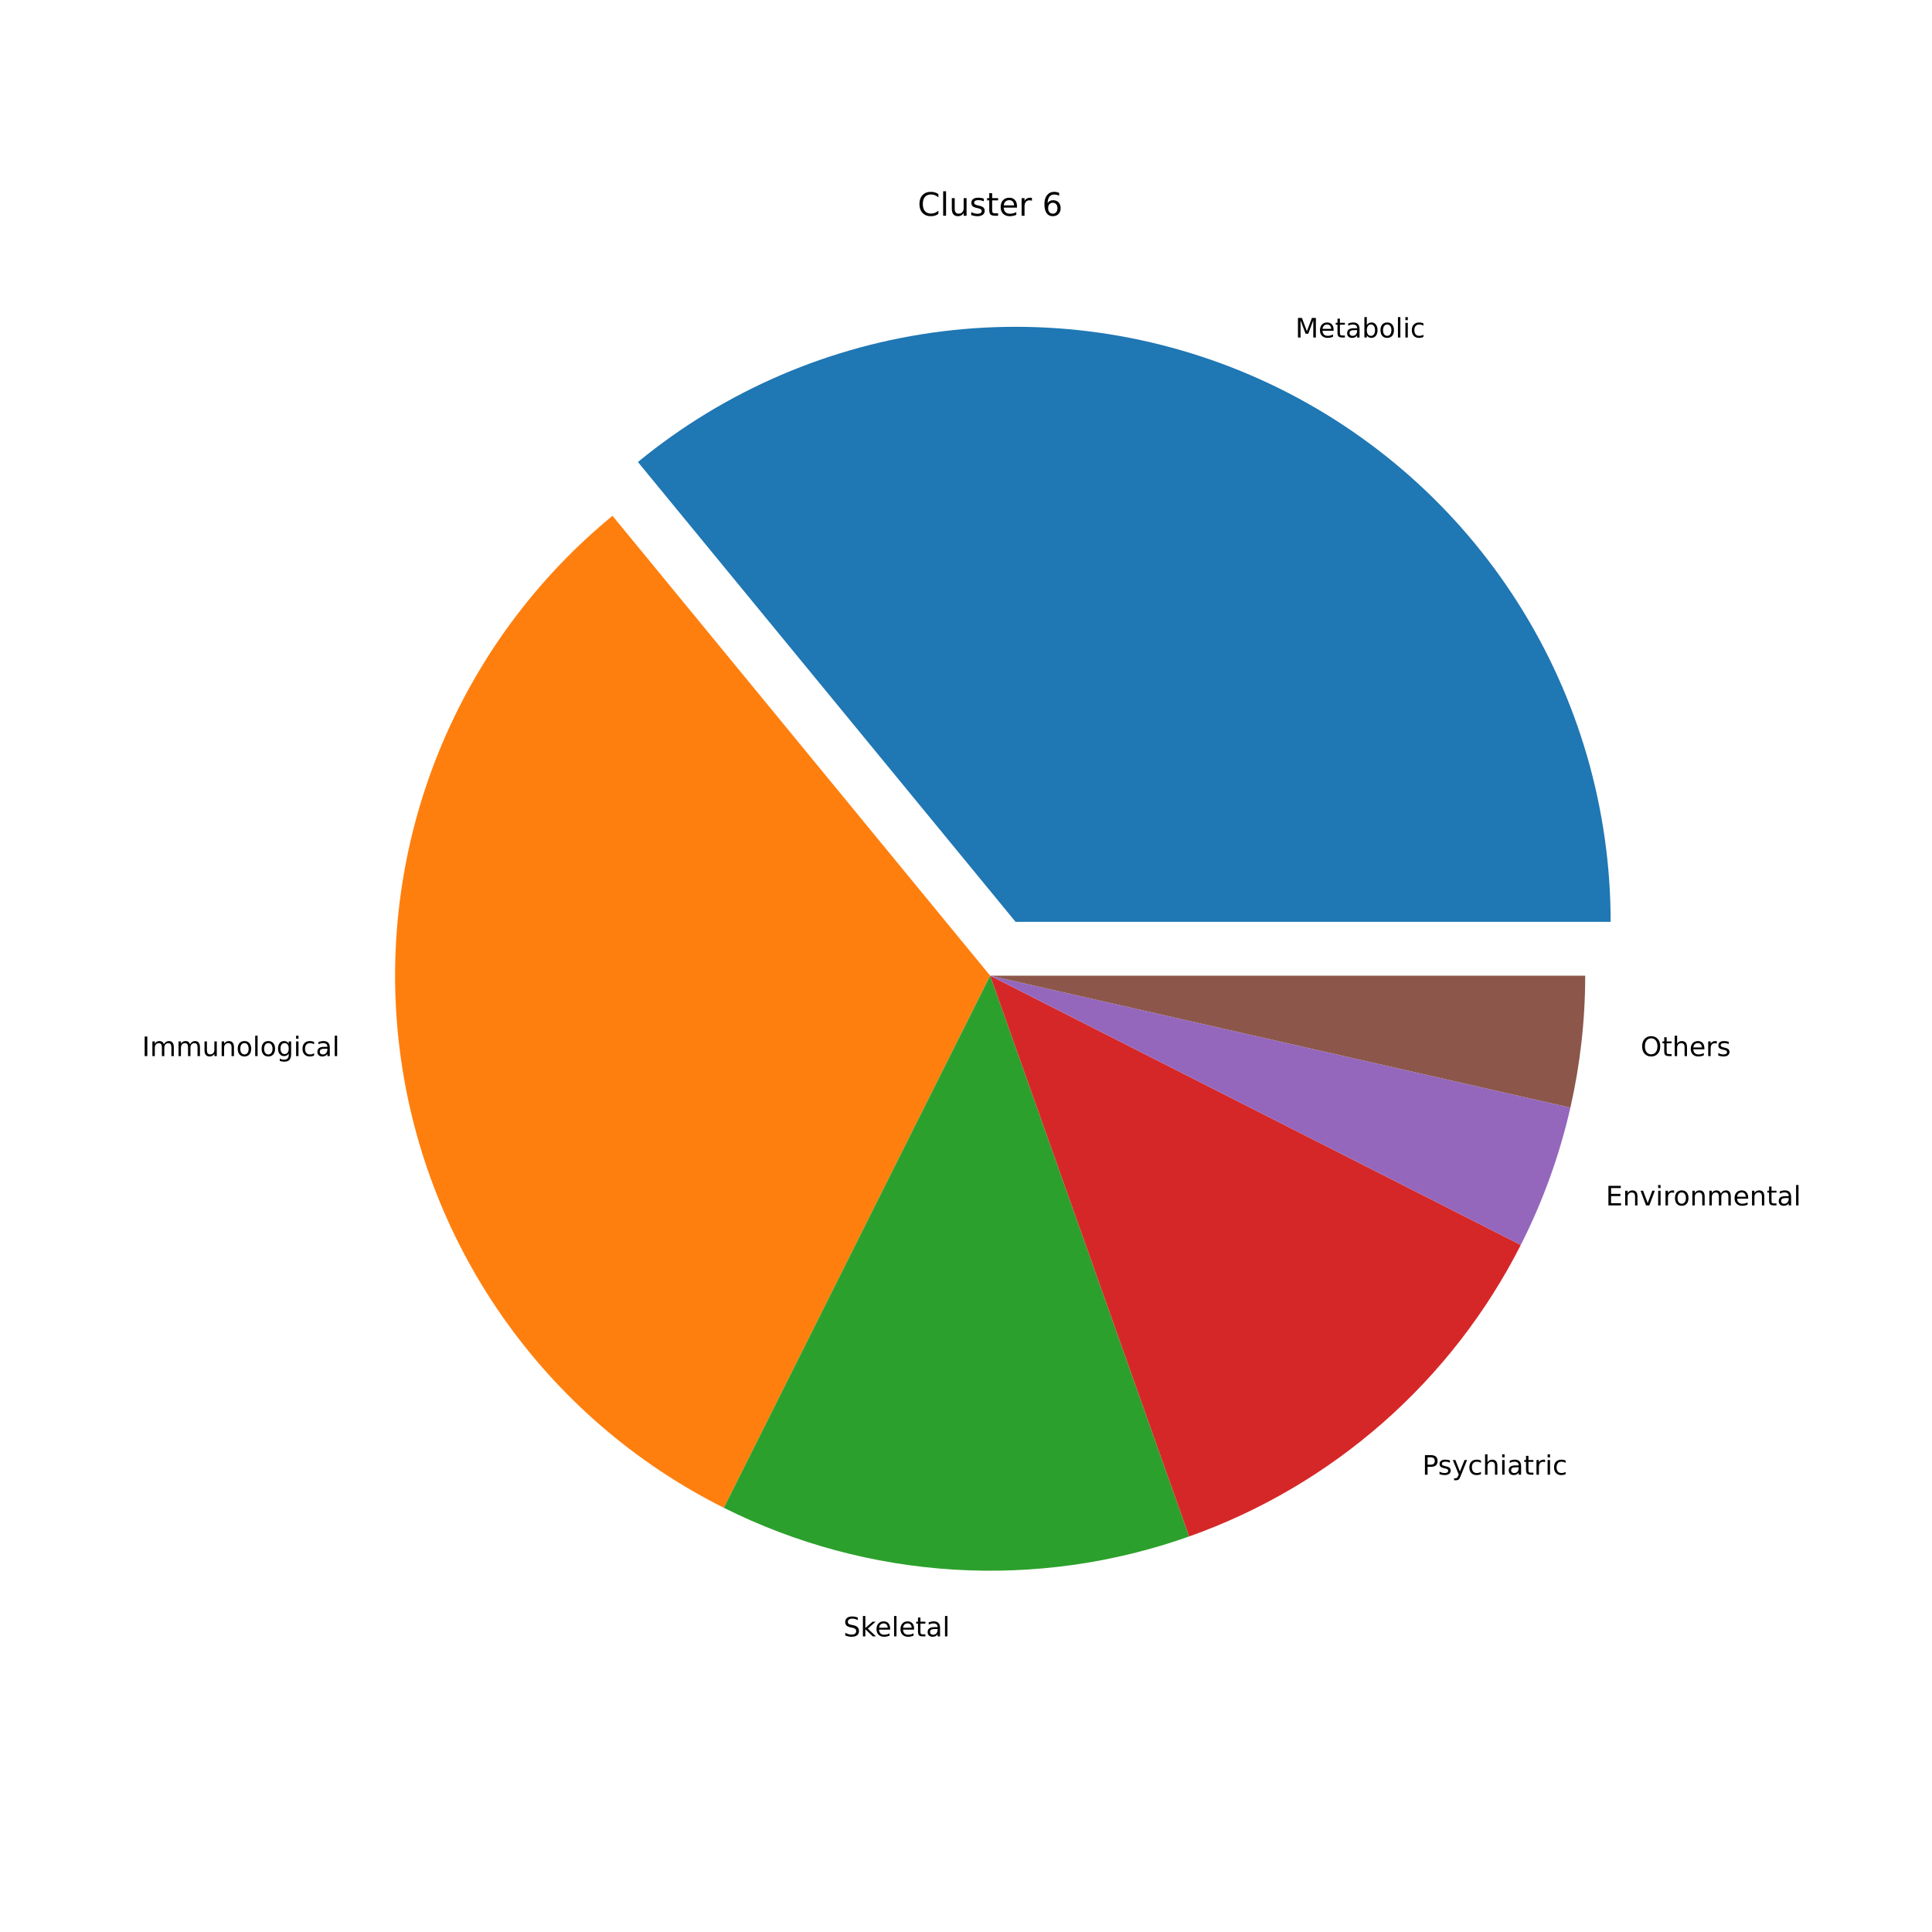
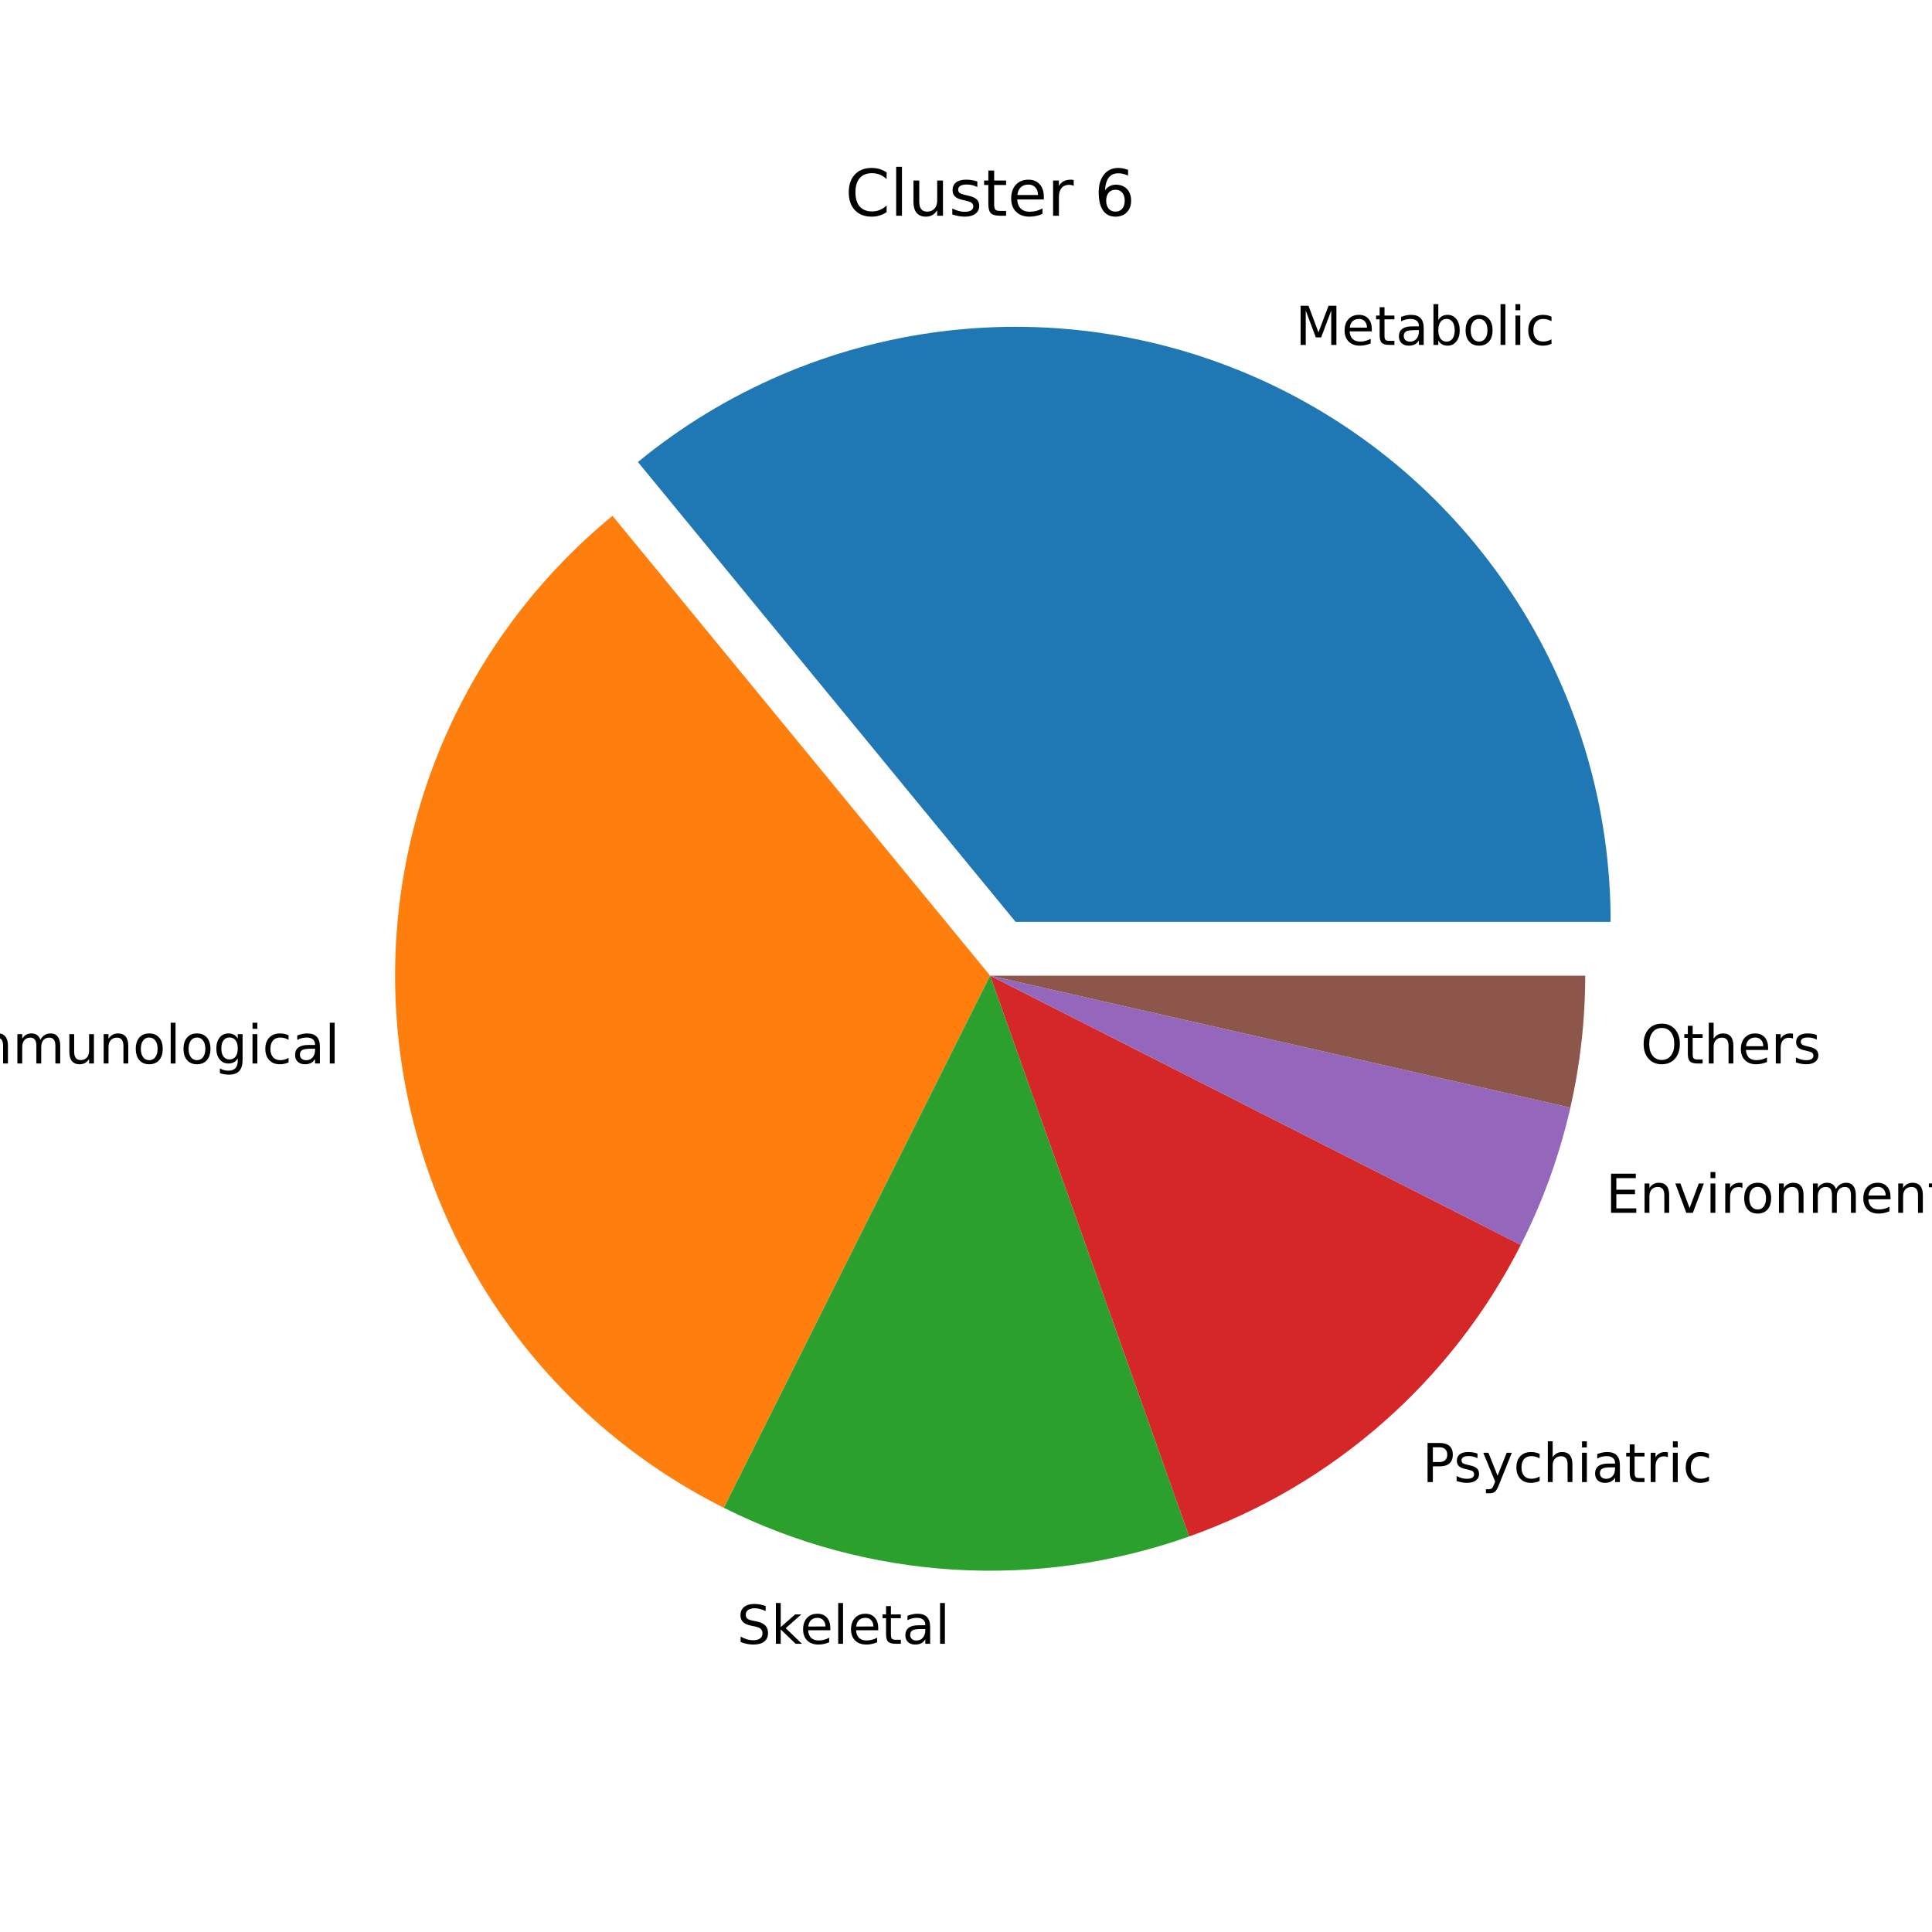
<svg xmlns="http://www.w3.org/2000/svg" xmlns:xlink="http://www.w3.org/1999/xlink" width="720pt" height="720pt" viewBox="0 0 720 720" version="1.1">
  <defs>
    <style type="text/css">*{stroke-linejoin: round; stroke-linecap: butt}</style>
  </defs>
  <g id="figure_1">
    <g id="patch_1">
      <path d="M 0 720 L 720 720  L 720 0  L 0 0  z " style="fill: #ffffff" />
    </g>
    <g id="axes_1">
      <g id="patch_2">
        <path d="M 600.238 343.551 C 600.238 301.542 588.301 260.384 565.822 224.894  C 543.344 189.404 511.237 161.021 473.258 143.066  C 435.278 125.111 392.967 118.313 351.274 123.466  C 309.582 128.62 270.2 145.516 237.735 172.178  L 378.478 343.551  L 600.238 343.551  z " style="fill: #1f77b4" />
      </g>
      <g id="patch_3">
        <path d="M 228.257 192.226 C 199.691 215.686 177.439 245.921 163.532 280.17  C 149.626 314.419 144.5 351.607 148.624 388.341  C 152.749 425.075 165.993 460.202 187.148 490.514  C 208.303 520.827 236.705 545.374 269.762 561.916  L 369 363.6  L 228.257 192.226  z " style="fill: #ff7f0e" />
      </g>
      <g id="patch_4">
        <path d="M 269.762 561.916 C 296.457 575.275 325.577 583.106 355.373 584.941  C 385.168 586.775 415.029 582.575 443.161 572.592  L 369 363.6  L 269.762 561.916  z " style="fill: #2ca02c" />
      </g>
      <g id="patch_5">
        <path d="M 443.161 572.592 C 469.722 563.167 494.243 548.765 515.411 530.158  C 536.578 511.551 554.006 489.078 566.758 463.945  L 369 363.6  L 443.161 572.592  z " style="fill: #d62728" />
      </g>
      <g id="patch_6">
        <path d="M 566.758 463.945 C 570.873 455.836 574.485 447.481 577.574 438.928  C 580.663 430.376 583.223 421.641 585.239 412.774  L 369 363.6  L 566.758 463.945  z " style="fill: #9467bd" />
      </g>
      <g id="patch_7">
        <path d="M 585.239 412.774 C 587.072 404.713 588.453 396.556 589.376 388.341  C 590.298 380.126 590.76 371.866 590.76 363.6  L 369 363.6  L 585.239 412.774  z " style="fill: #8c564b" />
      </g>
      <g id="matplotlib.axis_1" />
      <g id="matplotlib.axis_2" />
      <g id="text_1">
-         <g transform="translate(482.7355 125.7771)scale(0.1 -0.1)">
+         <g transform="translate(482.7355 128.5365)scale(0.2 -0.2)">
          <defs>
            <path id="DejaVuSans-4d" d="M 628 4666 L 1569 4666  L 2759 1491  L 3956 4666  L 4897 4666  L 4897 0  L 4281 0  L 4281 4097  L 3078 897  L 2444 897  L 1241 4097  L 1241 0  L 628 0  L 628 4666  z " transform="scale(0.015625)" />
            <path id="DejaVuSans-65" d="M 3597 1894 L 3597 1613  L 953 1613  Q 991 1019 1311 708  Q 1631 397 2203 397  Q 2534 397 2845 478  Q 3156 559 3463 722  L 3463 178  Q 3153 47 2828 -22  Q 2503 -91 2169 -91  Q 1331 -91 842 396  Q 353 884 353 1716  Q 353 2575 817 3079  Q 1281 3584 2069 3584  Q 2775 3584 3186 3129  Q 3597 2675 3597 1894  z M 3022 2063  Q 3016 2534 2758 2815  Q 2500 3097 2075 3097  Q 1594 3097 1305 2825  Q 1016 2553 972 2059  L 3022 2063  z " transform="scale(0.015625)" />
            <path id="DejaVuSans-74" d="M 1172 4494 L 1172 3500  L 2356 3500  L 2356 3053  L 1172 3053  L 1172 1153  Q 1172 725 1289 603  Q 1406 481 1766 481  L 2356 481  L 2356 0  L 1766 0  Q 1100 0 847 248  Q 594 497 594 1153  L 594 3053  L 172 3053  L 172 3500  L 594 3500  L 594 4494  L 1172 4494  z " transform="scale(0.015625)" />
            <path id="DejaVuSans-61" d="M 2194 1759 Q 1497 1759 1228 1600  Q 959 1441 959 1056  Q 959 750 1161 570  Q 1363 391 1709 391  Q 2188 391 2477 730  Q 2766 1069 2766 1631  L 2766 1759  L 2194 1759  z M 3341 1997  L 3341 0  L 2766 0  L 2766 531  Q 2569 213 2275 61  Q 1981 -91 1556 -91  Q 1019 -91 701 211  Q 384 513 384 1019  Q 384 1609 779 1909  Q 1175 2209 1959 2209  L 2766 2209  L 2766 2266  Q 2766 2663 2505 2880  Q 2244 3097 1772 3097  Q 1472 3097 1187 3025  Q 903 2953 641 2809  L 641 3341  Q 956 3463 1253 3523  Q 1550 3584 1831 3584  Q 2591 3584 2966 3190  Q 3341 2797 3341 1997  z " transform="scale(0.015625)" />
            <path id="DejaVuSans-62" d="M 3116 1747 Q 3116 2381 2855 2742  Q 2594 3103 2138 3103  Q 1681 3103 1420 2742  Q 1159 2381 1159 1747  Q 1159 1113 1420 752  Q 1681 391 2138 391  Q 2594 391 2855 752  Q 3116 1113 3116 1747  z M 1159 2969  Q 1341 3281 1617 3432  Q 1894 3584 2278 3584  Q 2916 3584 3314 3078  Q 3713 2572 3713 1747  Q 3713 922 3314 415  Q 2916 -91 2278 -91  Q 1894 -91 1617 61  Q 1341 213 1159 525  L 1159 0  L 581 0  L 581 4863  L 1159 4863  L 1159 2969  z " transform="scale(0.015625)" />
            <path id="DejaVuSans-6f" d="M 1959 3097 Q 1497 3097 1228 2736  Q 959 2375 959 1747  Q 959 1119 1226 758  Q 1494 397 1959 397  Q 2419 397 2687 759  Q 2956 1122 2956 1747  Q 2956 2369 2687 2733  Q 2419 3097 1959 3097  z M 1959 3584  Q 2709 3584 3137 3096  Q 3566 2609 3566 1747  Q 3566 888 3137 398  Q 2709 -91 1959 -91  Q 1206 -91 779 398  Q 353 888 353 1747  Q 353 2609 779 3096  Q 1206 3584 1959 3584  z " transform="scale(0.015625)" />
            <path id="DejaVuSans-6c" d="M 603 4863 L 1178 4863  L 1178 0  L 603 0  L 603 4863  z " transform="scale(0.015625)" />
            <path id="DejaVuSans-69" d="M 603 3500 L 1178 3500  L 1178 0  L 603 0  L 603 3500  z M 603 4863  L 1178 4863  L 1178 4134  L 603 4134  L 603 4863  z " transform="scale(0.015625)" />
            <path id="DejaVuSans-63" d="M 3122 3366 L 3122 2828  Q 2878 2963 2633 3030  Q 2388 3097 2138 3097  Q 1578 3097 1268 2742  Q 959 2388 959 1747  Q 959 1106 1268 751  Q 1578 397 2138 397  Q 2388 397 2633 464  Q 2878 531 3122 666  L 3122 134  Q 2881 22 2623 -34  Q 2366 -91 2075 -91  Q 1284 -91 818 406  Q 353 903 353 1747  Q 353 2603 823 3093  Q 1294 3584 2113 3584  Q 2378 3584 2631 3529  Q 2884 3475 3122 3366  z " transform="scale(0.015625)" />
          </defs>
          <use xlink:href="#DejaVuSans-4d" />
          <use xlink:href="#DejaVuSans-65" x="86.279" />
          <use xlink:href="#DejaVuSans-74" x="147.803" />
          <use xlink:href="#DejaVuSans-61" x="187.012" />
          <use xlink:href="#DejaVuSans-62" x="248.291" />
          <use xlink:href="#DejaVuSans-6f" x="311.768" />
          <use xlink:href="#DejaVuSans-6c" x="372.949" />
          <use xlink:href="#DejaVuSans-69" x="400.732" />
          <use xlink:href="#DejaVuSans-63" x="428.516" />
        </g>
      </g>
      <g id="text_2">
-         <g transform="translate(52.93381 393.5748)scale(0.1 -0.1)">
+         <g transform="translate(-20.71932 396.3341)scale(0.2 -0.2)">
          <defs>
            <path id="DejaVuSans-49" d="M 628 4666 L 1259 4666  L 1259 0  L 628 0  L 628 4666  z " transform="scale(0.015625)" />
            <path id="DejaVuSans-6d" d="M 3328 2828 Q 3544 3216 3844 3400  Q 4144 3584 4550 3584  Q 5097 3584 5394 3201  Q 5691 2819 5691 2113  L 5691 0  L 5113 0  L 5113 2094  Q 5113 2597 4934 2840  Q 4756 3084 4391 3084  Q 3944 3084 3684 2787  Q 3425 2491 3425 1978  L 3425 0  L 2847 0  L 2847 2094  Q 2847 2600 2669 2842  Q 2491 3084 2119 3084  Q 1678 3084 1418 2786  Q 1159 2488 1159 1978  L 1159 0  L 581 0  L 581 3500  L 1159 3500  L 1159 2956  Q 1356 3278 1631 3431  Q 1906 3584 2284 3584  Q 2666 3584 2933 3390  Q 3200 3197 3328 2828  z " transform="scale(0.015625)" />
            <path id="DejaVuSans-75" d="M 544 1381 L 544 3500  L 1119 3500  L 1119 1403  Q 1119 906 1312 657  Q 1506 409 1894 409  Q 2359 409 2629 706  Q 2900 1003 2900 1516  L 2900 3500  L 3475 3500  L 3475 0  L 2900 0  L 2900 538  Q 2691 219 2414 64  Q 2138 -91 1772 -91  Q 1169 -91 856 284  Q 544 659 544 1381  z M 1991 3584  L 1991 3584  z " transform="scale(0.015625)" />
            <path id="DejaVuSans-6e" d="M 3513 2113 L 3513 0  L 2938 0  L 2938 2094  Q 2938 2591 2744 2837  Q 2550 3084 2163 3084  Q 1697 3084 1428 2787  Q 1159 2491 1159 1978  L 1159 0  L 581 0  L 581 3500  L 1159 3500  L 1159 2956  Q 1366 3272 1645 3428  Q 1925 3584 2291 3584  Q 2894 3584 3203 3211  Q 3513 2838 3513 2113  z " transform="scale(0.015625)" />
            <path id="DejaVuSans-67" d="M 2906 1791 Q 2906 2416 2648 2759  Q 2391 3103 1925 3103  Q 1463 3103 1205 2759  Q 947 2416 947 1791  Q 947 1169 1205 825  Q 1463 481 1925 481  Q 2391 481 2648 825  Q 2906 1169 2906 1791  z M 3481 434  Q 3481 -459 3084 -895  Q 2688 -1331 1869 -1331  Q 1566 -1331 1297 -1286  Q 1028 -1241 775 -1147  L 775 -588  Q 1028 -725 1275 -790  Q 1522 -856 1778 -856  Q 2344 -856 2625 -561  Q 2906 -266 2906 331  L 2906 616  Q 2728 306 2450 153  Q 2172 0 1784 0  Q 1141 0 747 490  Q 353 981 353 1791  Q 353 2603 747 3093  Q 1141 3584 1784 3584  Q 2172 3584 2450 3431  Q 2728 3278 2906 2969  L 2906 3500  L 3481 3500  L 3481 434  z " transform="scale(0.015625)" />
          </defs>
          <use xlink:href="#DejaVuSans-49" />
          <use xlink:href="#DejaVuSans-6d" x="29.492" />
          <use xlink:href="#DejaVuSans-6d" x="126.904" />
          <use xlink:href="#DejaVuSans-75" x="224.316" />
          <use xlink:href="#DejaVuSans-6e" x="287.695" />
          <use xlink:href="#DejaVuSans-6f" x="351.074" />
          <use xlink:href="#DejaVuSans-6c" x="412.256" />
          <use xlink:href="#DejaVuSans-6f" x="440.039" />
          <use xlink:href="#DejaVuSans-67" x="501.221" />
          <use xlink:href="#DejaVuSans-69" x="564.697" />
          <use xlink:href="#DejaVuSans-63" x="592.48" />
          <use xlink:href="#DejaVuSans-61" x="647.461" />
          <use xlink:href="#DejaVuSans-6c" x="708.74" />
        </g>
      </g>
      <g id="text_3">
-         <g transform="translate(314.3223 609.8344)scale(0.1 -0.1)">
+         <g transform="translate(274.6348 612.5937)scale(0.2 -0.2)">
          <defs>
            <path id="DejaVuSans-53" d="M 3425 4513 L 3425 3897  Q 3066 4069 2747 4153  Q 2428 4238 2131 4238  Q 1616 4238 1336 4038  Q 1056 3838 1056 3469  Q 1056 3159 1242 3001  Q 1428 2844 1947 2747  L 2328 2669  Q 3034 2534 3370 2195  Q 3706 1856 3706 1288  Q 3706 609 3251 259  Q 2797 -91 1919 -91  Q 1588 -91 1214 -16  Q 841 59 441 206  L 441 856  Q 825 641 1194 531  Q 1563 422 1919 422  Q 2459 422 2753 634  Q 3047 847 3047 1241  Q 3047 1584 2836 1778  Q 2625 1972 2144 2069  L 1759 2144  Q 1053 2284 737 2584  Q 422 2884 422 3419  Q 422 4038 858 4394  Q 1294 4750 2059 4750  Q 2388 4750 2728 4690  Q 3069 4631 3425 4513  z " transform="scale(0.015625)" />
            <path id="DejaVuSans-6b" d="M 581 4863 L 1159 4863  L 1159 1991  L 2875 3500  L 3609 3500  L 1753 1863  L 3688 0  L 2938 0  L 1159 1709  L 1159 0  L 581 0  L 581 4863  z " transform="scale(0.015625)" />
          </defs>
          <use xlink:href="#DejaVuSans-53" />
          <use xlink:href="#DejaVuSans-6b" x="63.477" />
          <use xlink:href="#DejaVuSans-65" x="117.762" />
          <use xlink:href="#DejaVuSans-6c" x="179.285" />
          <use xlink:href="#DejaVuSans-65" x="207.068" />
          <use xlink:href="#DejaVuSans-74" x="268.592" />
          <use xlink:href="#DejaVuSans-61" x="307.801" />
          <use xlink:href="#DejaVuSans-6c" x="369.08" />
        </g>
      </g>
      <g id="text_4">
-         <g transform="translate(530.0517 549.5727)scale(0.1 -0.1)">
+         <g transform="translate(530.0517 552.3321)scale(0.2 -0.2)">
          <defs>
            <path id="DejaVuSans-50" d="M 1259 4147 L 1259 2394  L 2053 2394  Q 2494 2394 2734 2622  Q 2975 2850 2975 3272  Q 2975 3691 2734 3919  Q 2494 4147 2053 4147  L 1259 4147  z M 628 4666  L 2053 4666  Q 2838 4666 3239 4311  Q 3641 3956 3641 3272  Q 3641 2581 3239 2228  Q 2838 1875 2053 1875  L 1259 1875  L 1259 0  L 628 0  L 628 4666  z " transform="scale(0.015625)" />
            <path id="DejaVuSans-73" d="M 2834 3397 L 2834 2853  Q 2591 2978 2328 3040  Q 2066 3103 1784 3103  Q 1356 3103 1142 2972  Q 928 2841 928 2578  Q 928 2378 1081 2264  Q 1234 2150 1697 2047  L 1894 2003  Q 2506 1872 2764 1633  Q 3022 1394 3022 966  Q 3022 478 2636 193  Q 2250 -91 1575 -91  Q 1294 -91 989 -36  Q 684 19 347 128  L 347 722  Q 666 556 975 473  Q 1284 391 1588 391  Q 1994 391 2212 530  Q 2431 669 2431 922  Q 2431 1156 2273 1281  Q 2116 1406 1581 1522  L 1381 1569  Q 847 1681 609 1914  Q 372 2147 372 2553  Q 372 3047 722 3315  Q 1072 3584 1716 3584  Q 2034 3584 2315 3537  Q 2597 3491 2834 3397  z " transform="scale(0.015625)" />
            <path id="DejaVuSans-79" d="M 2059 -325 Q 1816 -950 1584 -1140  Q 1353 -1331 966 -1331  L 506 -1331  L 506 -850  L 844 -850  Q 1081 -850 1212 -737  Q 1344 -625 1503 -206  L 1606 56  L 191 3500  L 800 3500  L 1894 763  L 2988 3500  L 3597 3500  L 2059 -325  z " transform="scale(0.015625)" />
            <path id="DejaVuSans-68" d="M 3513 2113 L 3513 0  L 2938 0  L 2938 2094  Q 2938 2591 2744 2837  Q 2550 3084 2163 3084  Q 1697 3084 1428 2787  Q 1159 2491 1159 1978  L 1159 0  L 581 0  L 581 4863  L 1159 4863  L 1159 2956  Q 1366 3272 1645 3428  Q 1925 3584 2291 3584  Q 2894 3584 3203 3211  Q 3513 2838 3513 2113  z " transform="scale(0.015625)" />
            <path id="DejaVuSans-72" d="M 2631 2963 Q 2534 3019 2420 3045  Q 2306 3072 2169 3072  Q 1681 3072 1420 2755  Q 1159 2438 1159 1844  L 1159 0  L 581 0  L 581 3500  L 1159 3500  L 1159 2956  Q 1341 3275 1631 3429  Q 1922 3584 2338 3584  Q 2397 3584 2469 3576  Q 2541 3569 2628 3553  L 2631 2963  z " transform="scale(0.015625)" />
          </defs>
          <use xlink:href="#DejaVuSans-50" />
          <use xlink:href="#DejaVuSans-73" x="58.553" />
          <use xlink:href="#DejaVuSans-79" x="110.652" />
          <use xlink:href="#DejaVuSans-63" x="169.832" />
          <use xlink:href="#DejaVuSans-68" x="224.812" />
          <use xlink:href="#DejaVuSans-69" x="288.191" />
          <use xlink:href="#DejaVuSans-61" x="315.975" />
          <use xlink:href="#DejaVuSans-74" x="377.254" />
          <use xlink:href="#DejaVuSans-72" x="416.463" />
          <use xlink:href="#DejaVuSans-69" x="457.576" />
          <use xlink:href="#DejaVuSans-63" x="485.359" />
        </g>
      </g>
      <g id="text_5">
-         <g transform="translate(598.4314 449.2207)scale(0.1 -0.1)">
+         <g transform="translate(598.4314 451.98)scale(0.2 -0.2)">
          <defs>
            <path id="DejaVuSans-45" d="M 628 4666 L 3578 4666  L 3578 4134  L 1259 4134  L 1259 2753  L 3481 2753  L 3481 2222  L 1259 2222  L 1259 531  L 3634 531  L 3634 0  L 628 0  L 628 4666  z " transform="scale(0.015625)" />
            <path id="DejaVuSans-76" d="M 191 3500 L 800 3500  L 1894 563  L 2988 3500  L 3597 3500  L 2284 0  L 1503 0  L 191 3500  z " transform="scale(0.015625)" />
          </defs>
          <use xlink:href="#DejaVuSans-45" />
          <use xlink:href="#DejaVuSans-6e" x="63.184" />
          <use xlink:href="#DejaVuSans-76" x="126.562" />
          <use xlink:href="#DejaVuSans-69" x="185.742" />
          <use xlink:href="#DejaVuSans-72" x="213.525" />
          <use xlink:href="#DejaVuSans-6f" x="252.389" />
          <use xlink:href="#DejaVuSans-6e" x="313.57" />
          <use xlink:href="#DejaVuSans-6d" x="376.949" />
          <use xlink:href="#DejaVuSans-65" x="474.361" />
          <use xlink:href="#DejaVuSans-6e" x="535.885" />
          <use xlink:href="#DejaVuSans-74" x="599.264" />
          <use xlink:href="#DejaVuSans-61" x="638.473" />
          <use xlink:href="#DejaVuSans-6c" x="699.752" />
        </g>
      </g>
      <g id="text_6">
-         <g transform="translate(611.4131 393.5748)scale(0.1 -0.1)">
+         <g transform="translate(611.4131 396.3341)scale(0.2 -0.2)">
          <defs>
            <path id="DejaVuSans-4f" d="M 2522 4238 Q 1834 4238 1429 3725  Q 1025 3213 1025 2328  Q 1025 1447 1429 934  Q 1834 422 2522 422  Q 3209 422 3611 934  Q 4013 1447 4013 2328  Q 4013 3213 3611 3725  Q 3209 4238 2522 4238  z M 2522 4750  Q 3503 4750 4090 4092  Q 4678 3434 4678 2328  Q 4678 1225 4090 567  Q 3503 -91 2522 -91  Q 1538 -91 948 565  Q 359 1222 359 2328  Q 359 3434 948 4092  Q 1538 4750 2522 4750  z " transform="scale(0.015625)" />
          </defs>
          <use xlink:href="#DejaVuSans-4f" />
          <use xlink:href="#DejaVuSans-74" x="78.711" />
          <use xlink:href="#DejaVuSans-68" x="117.92" />
          <use xlink:href="#DejaVuSans-65" x="181.299" />
          <use xlink:href="#DejaVuSans-72" x="242.822" />
          <use xlink:href="#DejaVuSans-73" x="283.936" />
        </g>
      </g>
      <g id="text_7">
-         <g transform="translate(341.9803 80.4)scale(0.12 -0.12)">
+         <g transform="translate(314.9606 80.4)scale(0.24 -0.24)">
          <defs>
            <path id="DejaVuSans-43" d="M 4122 4306 L 4122 3641  Q 3803 3938 3442 4084  Q 3081 4231 2675 4231  Q 1875 4231 1450 3742  Q 1025 3253 1025 2328  Q 1025 1406 1450 917  Q 1875 428 2675 428  Q 3081 428 3442 575  Q 3803 722 4122 1019  L 4122 359  Q 3791 134 3420 21  Q 3050 -91 2638 -91  Q 1578 -91 968 557  Q 359 1206 359 2328  Q 359 3453 968 4101  Q 1578 4750 2638 4750  Q 3056 4750 3426 4639  Q 3797 4528 4122 4306  z " transform="scale(0.015625)" />
            <path id="DejaVuSans-20" transform="scale(0.015625)" />
            <path id="DejaVuSans-36" d="M 2113 2584 Q 1688 2584 1439 2293  Q 1191 2003 1191 1497  Q 1191 994 1439 701  Q 1688 409 2113 409  Q 2538 409 2786 701  Q 3034 994 3034 1497  Q 3034 2003 2786 2293  Q 2538 2584 2113 2584  z M 3366 4563  L 3366 3988  Q 3128 4100 2886 4159  Q 2644 4219 2406 4219  Q 1781 4219 1451 3797  Q 1122 3375 1075 2522  Q 1259 2794 1537 2939  Q 1816 3084 2150 3084  Q 2853 3084 3261 2657  Q 3669 2231 3669 1497  Q 3669 778 3244 343  Q 2819 -91 2113 -91  Q 1303 -91 875 529  Q 447 1150 447 2328  Q 447 3434 972 4092  Q 1497 4750 2381 4750  Q 2619 4750 2861 4703  Q 3103 4656 3366 4563  z " transform="scale(0.015625)" />
          </defs>
          <use xlink:href="#DejaVuSans-43" />
          <use xlink:href="#DejaVuSans-6c" x="69.824" />
          <use xlink:href="#DejaVuSans-75" x="97.607" />
          <use xlink:href="#DejaVuSans-73" x="160.986" />
          <use xlink:href="#DejaVuSans-74" x="213.086" />
          <use xlink:href="#DejaVuSans-65" x="252.295" />
          <use xlink:href="#DejaVuSans-72" x="313.818" />
          <use xlink:href="#DejaVuSans-20" x="354.932" />
          <use xlink:href="#DejaVuSans-36" x="386.719" />
        </g>
      </g>
    </g>
  </g>
</svg>
